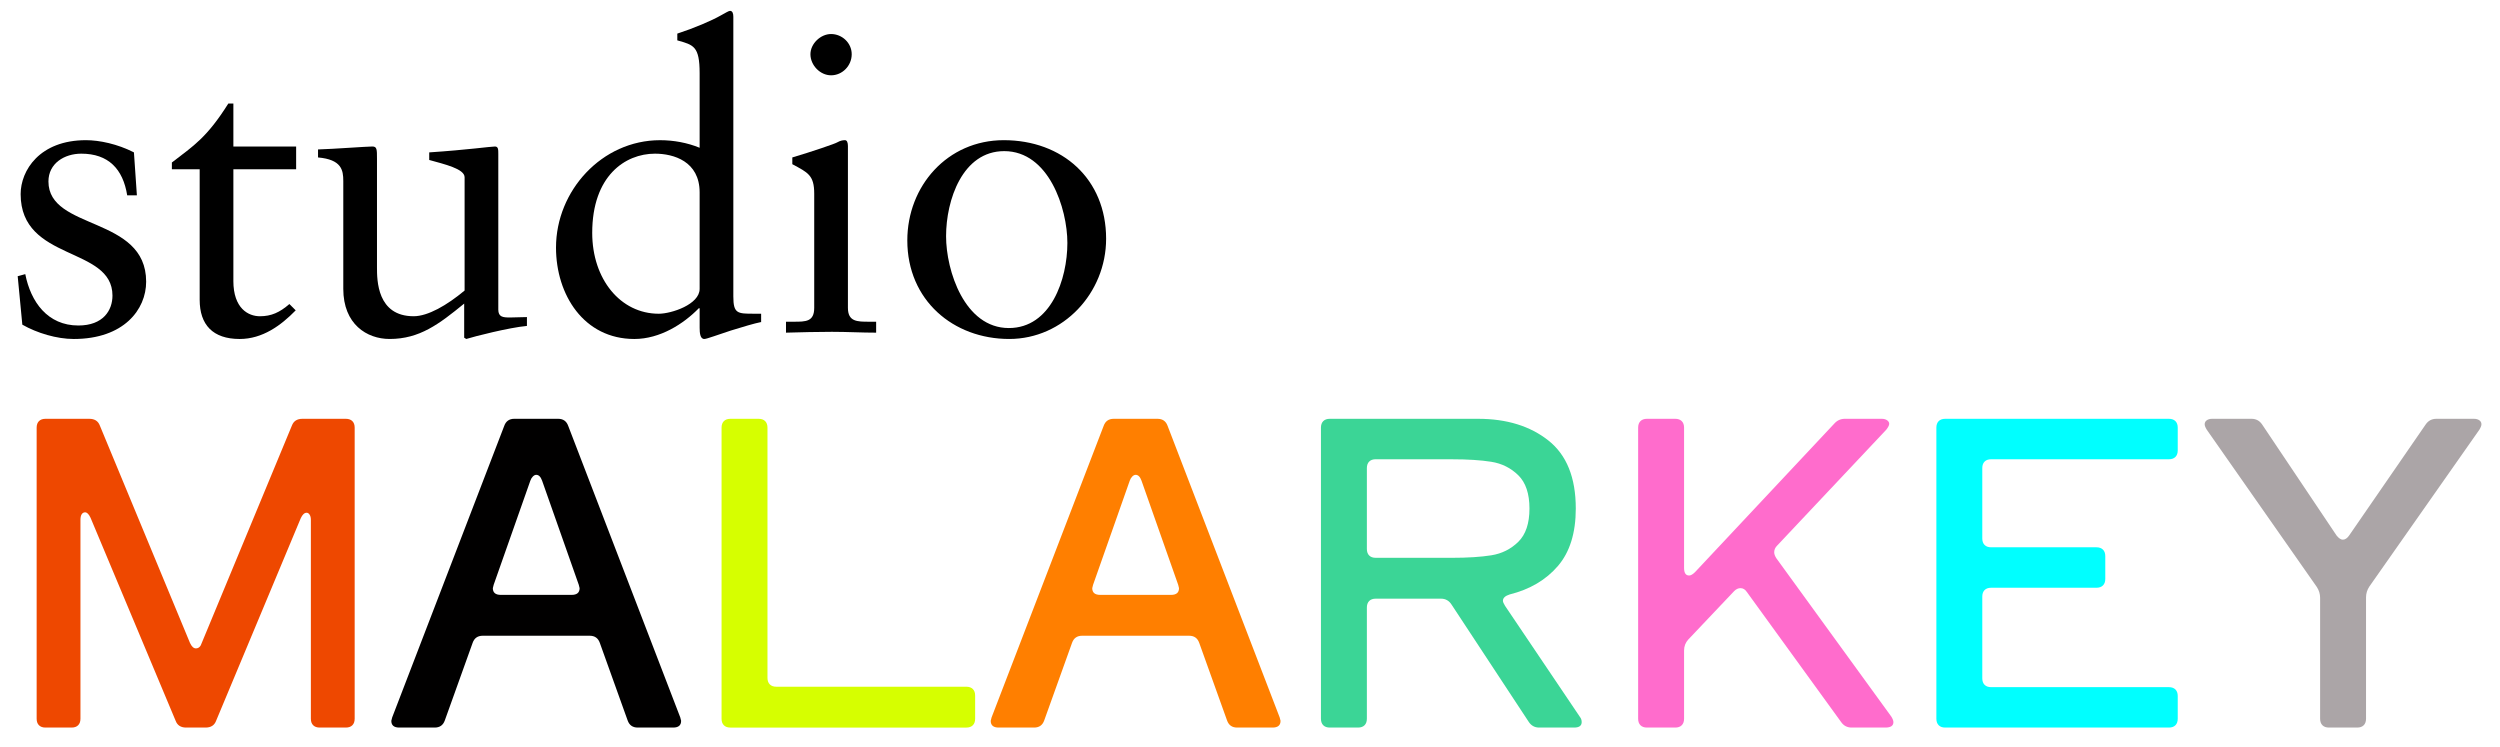
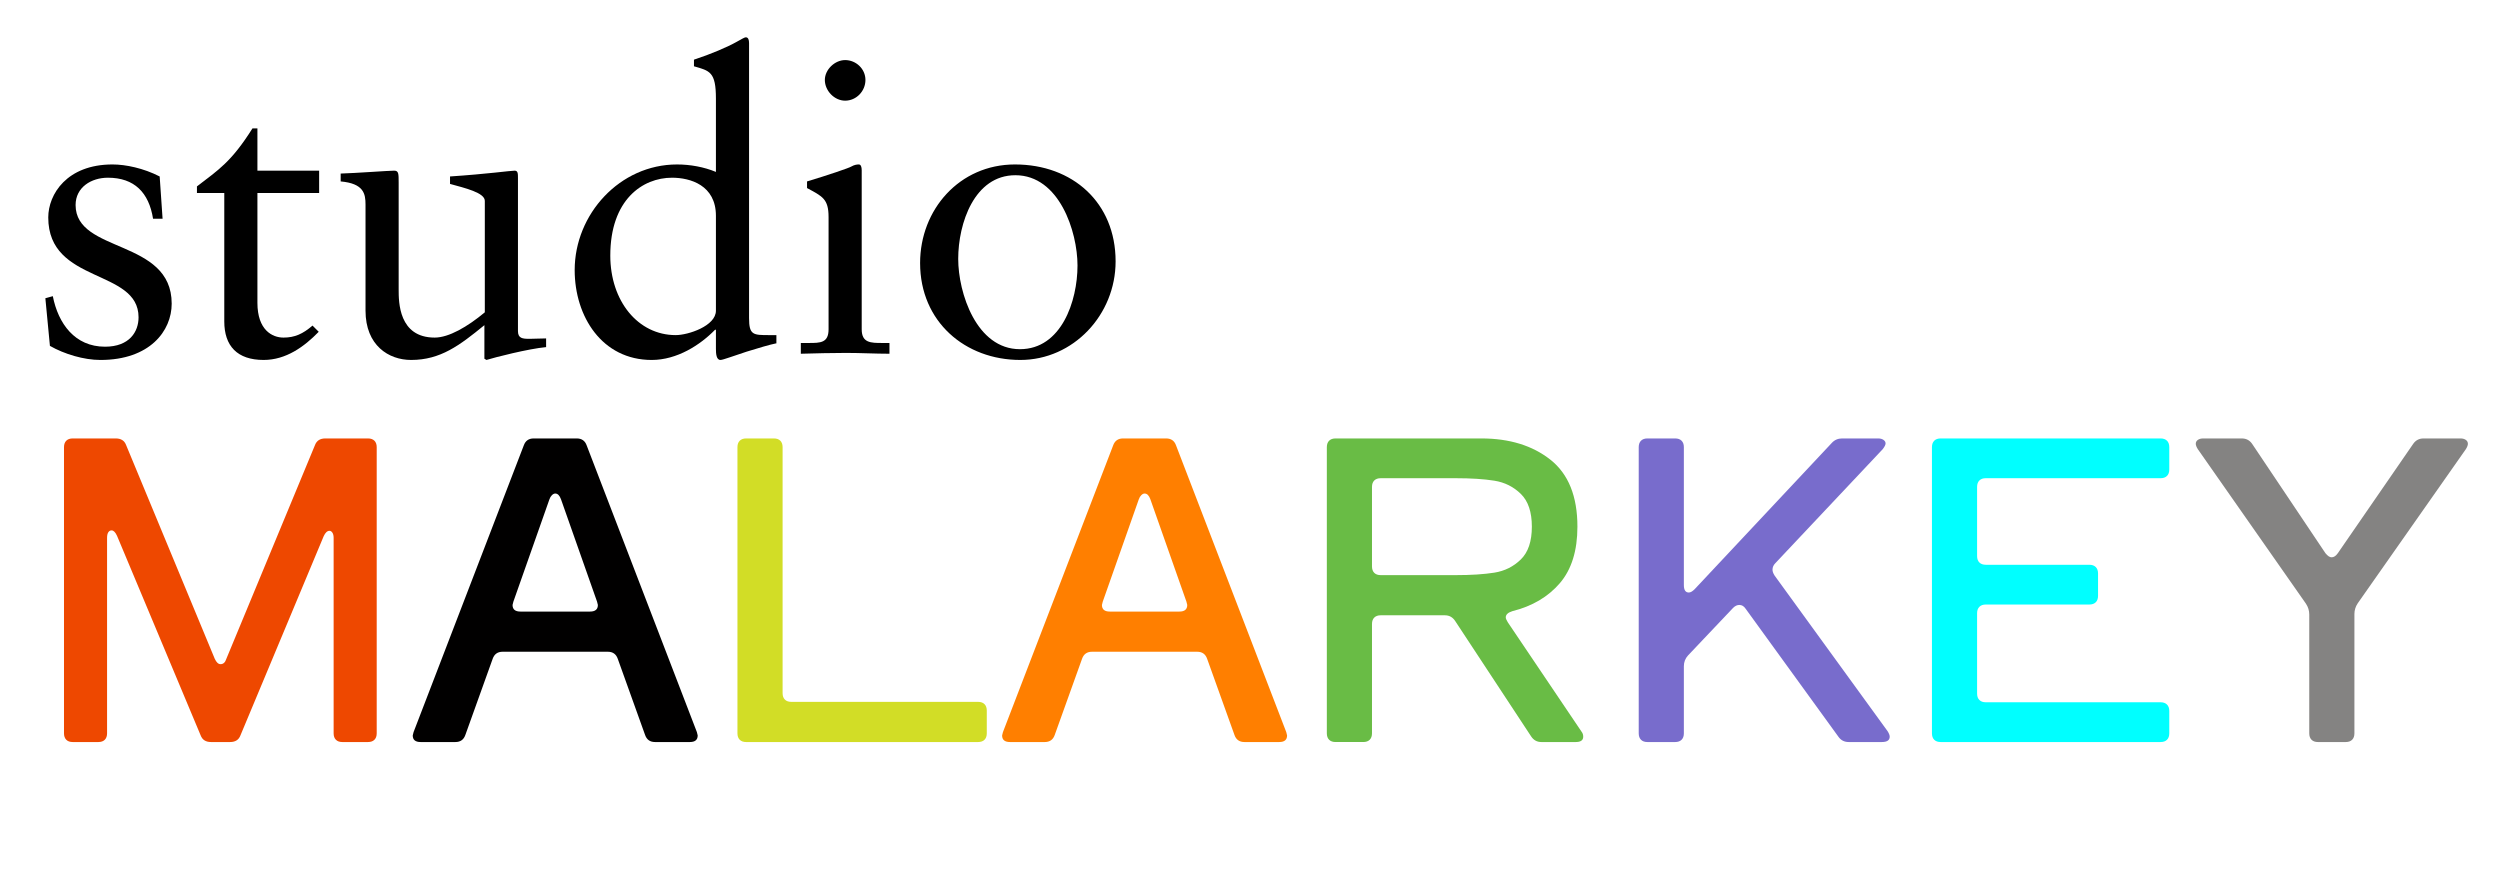
- <svg xmlns="http://www.w3.org/2000/svg" version="1.1" id="Layer_1" x="0px" y="0px" width="189.921px" height="56.693px" viewBox="0 0 189.921 56.693" enable-background="new 0 0 189.921 56.693" xml:space="preserve">
-   <g enable-background="new    ">
-     <path d="M1.92,20.825c0.416,2.111,1.696,3.903,4.032,3.903c1.888,0,2.592-1.152,2.592-2.271c0-3.776-6.976-2.561-6.976-7.712   c0-1.792,1.44-4.096,4.959-4.096c1.024,0,2.4,0.288,3.648,0.928l0.224,3.264H9.663c-0.32-2.016-1.439-3.167-3.487-3.167   c-1.28,0-2.496,0.735-2.496,2.111c0,3.744,7.423,2.592,7.423,7.615c0,2.112-1.696,4.352-5.503,4.352   c-1.28,0-2.784-0.447-3.904-1.088l-0.352-3.68L1.92,20.825z" />
-     <path d="M17.728,21.337c0,2.111,1.152,2.688,2.016,2.688s1.504-0.288,2.24-0.928l0.48,0.479c-1.12,1.152-2.528,2.176-4.255,2.176   c-2.048,0-3.04-1.088-3.04-2.976v-9.919h-2.112v-0.512c1.664-1.28,2.656-1.888,4.288-4.479h0.384v3.264h4.768v1.728h-4.768V21.337z   " />
-     <path d="M37.854,23.512c0,0.576,0.352,0.607,0.896,0.607c0.384,0,0.864-0.031,1.28-0.031v0.672c-1.376,0.128-4,0.8-4.607,0.991   l-0.16-0.096v-2.592c-1.92,1.568-3.392,2.688-5.664,2.688c-1.728,0-3.52-1.119-3.52-3.808v-8.191c0-0.832-0.128-1.632-1.919-1.791   v-0.608c1.152-0.032,3.711-0.224,4.127-0.224c0.352,0,0.352,0.224,0.352,0.928v8.255c0,0.96,0,3.712,2.784,3.712   c1.088,0,2.528-0.832,3.872-1.952v-8.607c0-0.64-1.536-0.991-2.688-1.312v-0.576c2.88-0.191,4.671-0.447,4.992-0.447   c0.256,0,0.256,0.224,0.256,0.575V23.512z" />
-     <path d="M55.71,22.52c0,1.312,0.32,1.312,1.568,1.312h0.544v0.64H57.79c-0.479,0.096-1.344,0.352-2.271,0.64   c-0.992,0.32-1.824,0.64-2.016,0.64c-0.32,0-0.352-0.479-0.352-0.863v-1.472h-0.064c-1.152,1.184-2.943,2.335-4.896,2.335   c-3.84,0-5.952-3.359-5.952-6.943c0-4.319,3.488-8.159,7.904-8.159c1.024,0,2.08,0.192,3.007,0.576V5.561   c0-2.079-0.479-2.144-1.696-2.495V2.553c1.28-0.416,2.624-0.991,3.296-1.376c0.352-0.191,0.608-0.352,0.704-0.352   c0.192,0,0.256,0.192,0.256,0.448V22.52z M53.15,14.617c0-2.368-1.983-2.943-3.392-2.943c-2.272,0-4.768,1.695-4.768,6.016   c0,3.52,2.144,6.144,5.056,6.144c0.96,0,3.104-0.704,3.104-1.889V14.617z" />
-     <path d="M59.711,24.44h0.608c0.896,0,1.536,0,1.536-1.056v-8.672c0-1.407-0.48-1.6-1.664-2.239v-0.512   c1.504-0.448,3.296-1.057,3.424-1.152c0.224-0.128,0.416-0.16,0.576-0.16c0.16,0,0.224,0.192,0.224,0.448v12.287   c0,1.056,0.704,1.056,1.6,1.056h0.544v0.832c-1.088,0-2.208-0.064-3.36-0.064s-2.304,0.032-3.488,0.064V24.44z M63.135,5.721   c-0.832,0-1.568-0.768-1.568-1.6c0-0.8,0.768-1.536,1.568-1.536c0.832,0,1.568,0.672,1.568,1.536S63.999,5.721,63.135,5.721z" />
-     <path d="M76.255,10.649c4.448,0,7.775,2.944,7.775,7.487c0,4.128-3.264,7.615-7.359,7.615c-4.256,0-7.744-2.943-7.744-7.487   C68.927,14.137,71.967,10.649,76.255,10.649z M76.639,24.921c3.2,0,4.448-3.712,4.448-6.464c0-2.624-1.408-6.976-4.799-6.976   c-3.168,0-4.416,3.712-4.416,6.464C71.871,20.568,73.279,24.921,76.639,24.921z" />
-   </g>
-   <g enable-background="new    ">
-     <path fill="#EE4800" d="M26.768,31.992c0.117,0.118,0.176,0.283,0.176,0.496V54.6c0,0.213-0.059,0.379-0.176,0.496   c-0.118,0.117-0.283,0.176-0.496,0.176h-1.984c-0.213,0-0.379-0.059-0.496-0.176c-0.118-0.117-0.176-0.283-0.176-0.496V39.496   c0-0.17-0.032-0.304-0.096-0.399c-0.064-0.097-0.139-0.145-0.224-0.145c-0.171,0-0.32,0.14-0.448,0.416L16.416,54.76   c-0.128,0.341-0.395,0.512-0.8,0.512h-1.472c-0.406,0-0.672-0.171-0.8-0.512L6.88,39.337c-0.128-0.277-0.267-0.416-0.416-0.416   c-0.107,0-0.192,0.048-0.256,0.144s-0.096,0.24-0.096,0.432V54.6c0,0.213-0.059,0.379-0.176,0.496   c-0.118,0.117-0.283,0.176-0.496,0.176H3.456c-0.213,0-0.379-0.059-0.496-0.176c-0.118-0.117-0.176-0.283-0.176-0.496V32.488   c0-0.213,0.058-0.378,0.176-0.496c0.117-0.117,0.283-0.176,0.496-0.176h3.328c0.405,0,0.672,0.171,0.8,0.512l6.848,16.513   c0.128,0.277,0.277,0.416,0.448,0.416c0.213,0,0.363-0.139,0.448-0.416l6.848-16.513c0.128-0.341,0.395-0.512,0.8-0.512h3.296   C26.485,31.816,26.65,31.875,26.768,31.992z" />
-   </g>
-   <g enable-background="new    ">
-     <path fill="#010000" d="M51.744,54.76c0,0.341-0.203,0.512-0.608,0.512h-2.688c-0.384,0-0.64-0.181-0.768-0.544l-2.112-5.888   c-0.128-0.363-0.384-0.544-0.768-0.544h-8.128c-0.384,0-0.64,0.181-0.768,0.544l-2.112,5.888c-0.128,0.363-0.384,0.544-0.768,0.544   h-2.688c-0.406,0-0.608-0.171-0.608-0.512l0.064-0.256l8.512-22.145c0.128-0.362,0.384-0.544,0.768-0.544H42.4   c0.384,0,0.64,0.182,0.768,0.544l8.512,22.145L51.744,54.76z M40.736,36.072c-0.085,0-0.171,0.043-0.256,0.128   c-0.085,0.086-0.149,0.192-0.192,0.32l-2.784,7.904L37.44,44.68c0,0.341,0.203,0.512,0.608,0.512h5.376   c0.405,0,0.608-0.171,0.608-0.512l-0.064-0.256l-2.784-7.904C41.077,36.221,40.928,36.072,40.736,36.072z" />
-   </g>
-   <g enable-background="new    ">
-     <path fill="#D6FF00" d="M58.128,31.992c0.117,0.118,0.176,0.283,0.176,0.496v19.008c0,0.214,0.059,0.379,0.176,0.496   c0.117,0.118,0.282,0.177,0.496,0.177h14.432c0.213,0,0.378,0.059,0.496,0.176c0.117,0.117,0.176,0.283,0.176,0.496v1.76   c0,0.213-0.059,0.379-0.176,0.496c-0.118,0.117-0.283,0.176-0.496,0.176h-17.92c-0.213,0-0.379-0.059-0.496-0.176   s-0.176-0.283-0.176-0.496V32.488c0-0.213,0.059-0.378,0.176-0.496c0.117-0.117,0.283-0.176,0.496-0.176h2.144   C57.845,31.816,58.01,31.875,58.128,31.992z" />
-   </g>
-   <g enable-background="new    ">
-     <path fill="#FF7F00" d="M97.281,54.76c0,0.341-0.203,0.512-0.609,0.512h-2.688c-0.384,0-0.64-0.181-0.768-0.544l-2.112-5.888   c-0.128-0.363-0.384-0.544-0.768-0.544h-8.128c-0.384,0-0.64,0.181-0.768,0.544l-2.112,5.888c-0.128,0.363-0.384,0.544-0.768,0.544   h-2.688c-0.406,0-0.608-0.171-0.608-0.512l0.064-0.256L83.84,32.36c0.128-0.362,0.384-0.544,0.768-0.544h3.328   c0.384,0,0.64,0.182,0.768,0.544l8.512,22.145L97.281,54.76z M86.272,36.072c-0.085,0-0.171,0.043-0.256,0.128   c-0.085,0.086-0.149,0.192-0.192,0.32l-2.784,7.904l-0.064,0.256c0,0.341,0.203,0.512,0.608,0.512h5.376   c0.405,0,0.608-0.171,0.608-0.512l-0.064-0.256L86.72,36.52C86.613,36.221,86.464,36.072,86.272,36.072z" />
-   </g>
-   <g enable-background="new    ">
-     <path fill="#3BD596" d="M114.175,45.64c0,0.085,0.053,0.213,0.16,0.384l5.695,8.448c0.085,0.106,0.128,0.234,0.128,0.384   c0,0.277-0.192,0.416-0.575,0.416h-2.656c-0.342,0-0.608-0.149-0.801-0.448l-5.855-8.896c-0.191-0.299-0.459-0.448-0.801-0.448   h-4.959c-0.214,0-0.379,0.059-0.496,0.176c-0.117,0.118-0.176,0.283-0.176,0.496V54.6c0,0.213-0.06,0.379-0.176,0.496   c-0.118,0.117-0.283,0.176-0.496,0.176h-2.145c-0.213,0-0.379-0.059-0.496-0.176s-0.176-0.283-0.176-0.496V32.488   c0-0.213,0.059-0.378,0.176-0.496c0.117-0.117,0.283-0.176,0.496-0.176h11.264c2.176,0,3.957,0.55,5.344,1.648   s2.08,2.821,2.08,5.168c0,1.855-0.453,3.312-1.359,4.367c-0.907,1.057-2.128,1.776-3.664,2.16   C114.345,45.267,114.175,45.427,114.175,45.64z M104.511,34.888c-0.214,0-0.379,0.059-0.496,0.176s-0.176,0.283-0.176,0.496v6.144   c0,0.214,0.059,0.379,0.176,0.496c0.117,0.118,0.282,0.176,0.496,0.176h5.791c1.195,0,2.193-0.063,2.992-0.191   c0.801-0.128,1.482-0.469,2.049-1.024c0.564-0.554,0.848-1.396,0.848-2.527s-0.283-1.974-0.848-2.528   c-0.566-0.555-1.248-0.896-2.049-1.024c-0.799-0.128-1.797-0.191-2.992-0.191H104.511z" />
-   </g>
-   <g enable-background="new    ">
-     <path fill="#FF6CCC" d="M143.839,54.856c0,0.277-0.203,0.416-0.608,0.416h-2.56c-0.342,0-0.608-0.139-0.801-0.416l-7.168-9.888   c-0.128-0.192-0.288-0.288-0.48-0.288c-0.17,0-0.33,0.075-0.479,0.224l-3.487,3.68c-0.214,0.235-0.32,0.513-0.32,0.832V54.6   c0,0.213-0.059,0.379-0.176,0.496c-0.118,0.117-0.283,0.176-0.496,0.176h-2.145c-0.213,0-0.379-0.059-0.496-0.176   s-0.176-0.283-0.176-0.496V32.488c0-0.213,0.059-0.378,0.176-0.496c0.117-0.117,0.283-0.176,0.496-0.176h2.145   c0.213,0,0.378,0.059,0.496,0.176c0.117,0.118,0.176,0.283,0.176,0.496v10.656c0,0.384,0.128,0.576,0.384,0.576   c0.128,0,0.276-0.085,0.448-0.256l10.592-11.296c0.213-0.235,0.48-0.353,0.8-0.353h2.784c0.17,0,0.309,0.037,0.416,0.112   c0.106,0.075,0.16,0.165,0.16,0.271c0,0.107-0.075,0.256-0.225,0.448l-8.287,8.8c-0.15,0.149-0.225,0.32-0.225,0.513   c0,0.128,0.053,0.277,0.16,0.447l8.736,12.032C143.785,54.611,143.839,54.75,143.839,54.856z" />
-   </g>
-   <g enable-background="new    ">
-     <path fill="#00FFFF" d="M165.263,31.992c0.117,0.118,0.176,0.283,0.176,0.496v1.729c0,0.213-0.059,0.379-0.176,0.496   s-0.283,0.176-0.496,0.176h-13.504c-0.214,0-0.379,0.059-0.496,0.176s-0.176,0.283-0.176,0.496v5.344   c0,0.214,0.059,0.379,0.176,0.496s0.282,0.176,0.496,0.176h8c0.213,0,0.379,0.06,0.496,0.177s0.176,0.282,0.176,0.495v1.729   c0,0.214-0.059,0.379-0.176,0.496s-0.283,0.176-0.496,0.176h-8c-0.214,0-0.379,0.059-0.496,0.176   c-0.117,0.118-0.176,0.283-0.176,0.496v6.208c0,0.214,0.059,0.379,0.176,0.496s0.282,0.176,0.496,0.176h13.504   c0.213,0,0.379,0.06,0.496,0.176c0.117,0.118,0.176,0.283,0.176,0.496V54.6c0,0.213-0.059,0.379-0.176,0.496   s-0.283,0.176-0.496,0.176h-16.992c-0.213,0-0.379-0.059-0.496-0.176s-0.176-0.283-0.176-0.496V32.488   c0-0.213,0.059-0.378,0.176-0.496c0.117-0.117,0.283-0.176,0.496-0.176h16.992C164.98,31.816,165.146,31.875,165.263,31.992z" />
-   </g>
-   <g enable-background="new    ">
-     <path fill="#ABA5A7" d="M185.087,31.816h2.848c0.17,0,0.309,0.037,0.416,0.112c0.106,0.075,0.16,0.176,0.16,0.304   c0,0.107-0.054,0.245-0.16,0.416L180,44.552c-0.172,0.256-0.256,0.533-0.256,0.832V54.6c0,0.213-0.06,0.379-0.177,0.496   s-0.282,0.176-0.496,0.176h-2.144c-0.214,0-0.379-0.059-0.496-0.176s-0.176-0.283-0.176-0.496v-9.185   c0-0.298-0.086-0.575-0.256-0.832l-8.353-11.936c-0.106-0.171-0.16-0.309-0.16-0.416c0-0.128,0.054-0.229,0.16-0.304   s0.245-0.112,0.416-0.112h2.976c0.342,0,0.608,0.139,0.801,0.416l5.664,8.448c0.17,0.213,0.33,0.319,0.479,0.319   c0.171,0,0.331-0.106,0.479-0.319l5.824-8.448C184.479,31.955,184.746,31.816,185.087,31.816z" />
+ <svg xmlns="http://www.w3.org/2000/svg" version="1.1" id="Layer_1" x="0px" y="0px" width="419.783px" height="149.639px" viewBox="-97.002 -49.168 419.783 149.639" enable-background="new -97.002 -49.168 419.783 149.639" xml:space="preserve">
+   <g>
+     <path d="M-88.134,0.563c0.904,4.59,3.686,8.485,8.763,8.485c4.104,0,5.634-2.504,5.634-4.938c0-8.207-15.162-5.564-15.162-16.762   c0-3.895,3.13-8.902,10.78-8.902c2.226,0,5.216,0.626,7.929,2.017l0.487,7.094h-1.6c-0.695-4.381-3.13-6.885-7.581-6.885   c-2.782,0-5.425,1.6-5.425,4.59c0,8.137,16.136,5.633,16.136,16.553c0,4.59-3.686,9.459-11.962,9.459   c-2.782,0-6.051-0.974-8.485-2.365l-0.765-7.999L-88.134,0.563z" />
+     <path d="M-53.778,1.676c0,4.59,2.504,5.842,4.382,5.842s3.269-0.626,4.868-2.017l1.043,1.043c-2.434,2.504-5.495,4.729-9.25,4.729   c-4.451,0-6.607-2.365-6.607-6.468v-21.561h-4.59v-1.113c3.617-2.782,5.773-4.104,9.32-9.737h0.834v7.094h10.363v3.755h-10.363   V1.676z" />
+     <path d="M-10.032,6.405c0,1.252,0.765,1.321,1.947,1.321c0.834,0,1.878-0.069,2.782-0.069v1.46   c-2.99,0.278-8.693,1.739-10.015,2.156l-0.348-0.209V5.431c-4.173,3.408-7.372,5.842-12.31,5.842c-3.756,0-7.65-2.435-7.65-8.277   v-17.805c0-1.808-0.278-3.547-4.173-3.895v-1.321c2.504-0.07,8.068-0.487,8.972-0.487c0.765,0,0.765,0.487,0.765,2.017V-0.55   c0,2.086,0,8.068,6.051,8.068c2.365,0,5.494-1.808,8.416-4.243v-18.708c0-1.391-3.338-2.156-5.842-2.852v-1.252   c6.259-0.417,10.154-0.974,10.85-0.974c0.557,0,0.557,0.487,0.557,1.251V6.405z" />
+     <path d="M28.775,4.249c0,2.852,0.695,2.852,3.408,2.852h1.182v1.391h-0.069c-1.043,0.208-2.921,0.765-4.938,1.391   c-2.156,0.695-3.964,1.391-4.382,1.391c-0.695,0-0.765-1.043-0.765-1.878V6.197h-0.139c-2.504,2.573-6.399,5.077-10.641,5.077   c-8.346,0-12.937-7.303-12.937-15.092c0-9.389,7.581-17.735,17.179-17.735c2.226,0,4.521,0.417,6.538,1.252v-12.311   c0-4.521-1.043-4.66-3.687-5.425v-1.113c2.782-0.904,5.703-2.156,7.164-2.99c0.765-0.417,1.322-0.765,1.53-0.765   c0.417,0,0.557,0.417,0.557,0.974V4.249z M23.211-12.93c0-5.146-4.312-6.398-7.373-6.398c-4.938,0-10.363,3.686-10.363,13.075   c0,7.65,4.66,13.354,10.989,13.354c2.086,0,6.747-1.53,6.747-4.104V-12.93z" />
+     <path d="M37.467,8.422h1.321c1.948,0,3.338,0,3.338-2.295v-18.848c0-3.061-1.043-3.478-3.616-4.869v-1.113   c3.269-0.974,7.164-2.295,7.441-2.504c0.487-0.278,0.904-0.348,1.252-0.348s0.487,0.417,0.487,0.974V6.127   c0,2.295,1.53,2.295,3.478,2.295h1.183v1.808c-2.365,0-4.799-0.139-7.303-0.139c-2.504,0-5.008,0.07-7.581,0.139V8.422z    M44.909-32.264c-1.809,0-3.408-1.669-3.408-3.478c0-1.739,1.669-3.338,3.408-3.338c1.808,0,3.408,1.46,3.408,3.338   S46.787-32.264,44.909-32.264z" />
+     <path d="M73.423-21.554c9.667,0,16.9,6.398,16.9,16.274c0,8.972-7.094,16.553-15.997,16.553c-9.25,0-16.831-6.399-16.831-16.275   C57.496-13.973,64.104-21.554,73.423-21.554z M74.258,9.465c6.955,0,9.667-8.068,9.667-14.049c0-5.703-3.061-15.162-10.433-15.162   c-6.885,0-9.598,8.068-9.598,14.049C63.895,0.007,66.955,9.465,74.258,9.465z" />
+     <path fill="#EE4800" d="M-34.131,24.835c0.254,0.255,0.383,0.615,0.383,1.078v48.056c0,0.465-0.128,0.824-0.383,1.078   c-0.255,0.256-0.615,0.383-1.078,0.383h-4.312c-0.464,0-0.824-0.127-1.078-0.383c-0.255-0.254-0.382-0.613-0.382-1.078V41.144   c0-0.371-0.07-0.661-0.209-0.87c-0.139-0.208-0.302-0.312-0.487-0.312c-0.372,0-0.695,0.302-0.974,0.904l-13.979,33.452   c-0.278,0.742-0.859,1.112-1.739,1.112h-3.199c-0.881,0-1.46-0.37-1.739-1.112l-14.048-33.522   c-0.278-0.602-0.581-0.903-0.904-0.903c-0.232,0-0.417,0.104-0.556,0.312s-0.209,0.521-0.209,0.939v32.825   c0,0.465-0.128,0.824-0.382,1.078c-0.255,0.256-0.615,0.383-1.078,0.383h-4.312c-0.464,0-0.824-0.127-1.078-0.383   c-0.255-0.254-0.382-0.613-0.382-1.078V25.913c0-0.463,0.127-0.823,0.382-1.078c0.254-0.254,0.614-0.383,1.078-0.383h7.233   c0.88,0,1.46,0.372,1.738,1.113l14.883,35.887c0.278,0.603,0.602,0.903,0.974,0.903c0.463,0,0.788-0.301,0.974-0.903l14.883-35.887   c0.278-0.741,0.857-1.113,1.739-1.113h7.164C-34.746,24.452-34.386,24.581-34.131,24.835z" />
+     <path fill="#010000" d="M20.15,74.318c0,0.742-0.441,1.112-1.321,1.112h-5.842c-0.835,0-1.391-0.394-1.669-1.183l-4.59-12.796   c-0.278-0.788-0.834-1.183-1.669-1.183h-17.665c-0.834,0-1.391,0.395-1.669,1.183l-4.59,12.796   c-0.278,0.789-0.834,1.183-1.669,1.183h-5.842c-0.881,0-1.321-0.37-1.321-1.112l0.139-0.557l18.5-48.126   c0.278-0.788,0.834-1.183,1.669-1.183h7.233c0.834,0,1.391,0.395,1.669,1.183l18.5,48.126L20.15,74.318z M-3.773,33.702   c-0.186,0-0.372,0.094-0.557,0.278c-0.186,0.187-0.325,0.418-0.417,0.695l-6.051,17.179l-0.139,0.557   c0,0.742,0.44,1.112,1.321,1.112H2.068c0.88,0,1.321-0.37,1.321-1.112L3.25,51.854L-2.8,34.676   C-3.033,34.027-3.356,33.702-3.773,33.702z" />
+     <path fill="#D2DD26" d="M34.024,24.835c0.254,0.255,0.383,0.615,0.383,1.078v41.311c0,0.464,0.127,0.823,0.382,1.077   c0.254,0.256,0.614,0.383,1.078,0.383h31.365c0.463,0,0.823,0.128,1.078,0.383c0.254,0.255,0.382,0.615,0.382,1.078v3.824   c0,0.465-0.128,0.824-0.382,1.078c-0.255,0.256-0.615,0.383-1.078,0.383H28.287c-0.464,0-0.824-0.127-1.078-0.383   c-0.255-0.254-0.383-0.613-0.383-1.078V25.913c0-0.463,0.127-0.823,0.383-1.078c0.254-0.254,0.614-0.383,1.078-0.383h4.659   C33.41,24.452,33.769,24.581,34.024,24.835z" />
+     <path fill="#FF7F00" d="M119.115,74.318c0,0.742-0.441,1.112-1.322,1.112h-5.842c-0.834,0-1.391-0.394-1.668-1.183l-4.592-12.796   c-0.277-0.788-0.834-1.183-1.668-1.183H86.358c-0.834,0-1.391,0.395-1.669,1.183l-4.59,12.796   c-0.278,0.789-0.834,1.183-1.669,1.183h-5.842c-0.881,0-1.321-0.37-1.321-1.112l0.139-0.557l18.5-48.126   c0.278-0.788,0.834-1.183,1.669-1.183h7.233c0.835,0,1.392,0.395,1.669,1.183l18.5,48.126L119.115,74.318z M95.191,33.702   c-0.186,0-0.372,0.094-0.557,0.278c-0.186,0.187-0.325,0.418-0.417,0.695l-6.051,17.179l-0.139,0.557   c0,0.742,0.44,1.112,1.321,1.112h11.684c0.879,0,1.32-0.37,1.32-1.112l-0.139-0.557l-6.05-17.179   C95.931,34.027,95.608,33.702,95.191,33.702z" />
+     <path fill="#69BC45" d="M155.835,54.497c0,0.186,0.115,0.464,0.348,0.835l12.379,18.36c0.186,0.232,0.279,0.511,0.279,0.834   c0,0.604-0.418,0.904-1.252,0.904h-5.773c-0.742,0-1.32-0.324-1.738-0.974l-12.727-19.334c-0.418-0.648-0.998-0.974-1.738-0.974   h-10.781c-0.463,0-0.822,0.128-1.078,0.383c-0.254,0.255-0.381,0.614-0.381,1.077v18.36c0,0.465-0.129,0.824-0.383,1.078   c-0.256,0.256-0.615,0.383-1.078,0.383h-4.66c-0.463,0-0.824-0.127-1.078-0.383c-0.256-0.254-0.383-0.613-0.383-1.078V25.913   c0-0.463,0.127-0.823,0.383-1.078c0.254-0.254,0.615-0.383,1.078-0.383h24.48c4.729,0,8.6,1.194,11.615,3.582   c3.012,2.389,4.52,6.133,4.52,11.232c0,4.033-0.984,7.198-2.955,9.493s-4.625,3.859-7.963,4.694   C156.207,53.686,155.835,54.034,155.835,54.497z M134.832,31.129c-0.463,0-0.822,0.129-1.078,0.383   c-0.254,0.256-0.381,0.615-0.381,1.078v13.353c0,0.465,0.127,0.824,0.381,1.078c0.256,0.256,0.615,0.383,1.078,0.383h12.588   c2.598,0,4.766-0.139,6.504-0.417s3.221-1.02,4.451-2.226c1.227-1.205,1.842-3.036,1.842-5.494c0-2.457-0.615-4.288-1.842-5.494   c-1.23-1.205-2.713-1.947-4.451-2.226s-3.906-0.418-6.504-0.418H134.832z" />
+     <path fill="#786CCC" d="M220.304,74.526c0,0.604-0.441,0.904-1.32,0.904h-5.564c-0.742,0-1.322-0.301-1.738-0.904l-15.578-21.49   c-0.279-0.417-0.627-0.625-1.045-0.625c-0.371,0-0.719,0.162-1.043,0.486l-7.58,7.998c-0.465,0.511-0.695,1.112-0.695,1.808v11.267   c0,0.465-0.129,0.824-0.383,1.078c-0.256,0.256-0.615,0.383-1.078,0.383h-4.66c-0.463,0-0.822-0.127-1.076-0.383   c-0.256-0.254-0.383-0.613-0.383-1.078V25.913c0-0.463,0.127-0.823,0.383-1.078c0.254-0.254,0.613-0.383,1.076-0.383h4.66   c0.463,0,0.822,0.128,1.078,0.383c0.254,0.255,0.383,0.615,0.383,1.078v23.159c0,0.835,0.277,1.252,0.834,1.252   c0.279,0,0.604-0.185,0.975-0.557l23.02-24.55c0.463-0.51,1.043-0.765,1.738-0.765h6.051c0.371,0,0.672,0.082,0.904,0.244   c0.232,0.163,0.348,0.36,0.348,0.591c0,0.232-0.162,0.556-0.486,0.974l-18.014,19.125c-0.324,0.324-0.486,0.695-0.486,1.112   c0,0.278,0.115,0.604,0.348,0.974l18.986,26.149C220.189,73.994,220.304,74.295,220.304,74.526z" />
+     <path fill="#00FFFF" d="M266.865,24.835c0.256,0.255,0.383,0.615,0.383,1.078v3.755c0,0.464-0.127,0.823-0.383,1.078   c-0.254,0.255-0.615,0.382-1.078,0.382h-29.348c-0.465,0-0.824,0.129-1.078,0.383c-0.256,0.256-0.383,0.615-0.383,1.078v11.614   c0,0.464,0.127,0.824,0.383,1.078c0.254,0.255,0.613,0.383,1.078,0.383h17.387c0.463,0,0.822,0.128,1.078,0.382   c0.254,0.256,0.383,0.615,0.383,1.078v3.756c0,0.464-0.129,0.823-0.383,1.078c-0.256,0.255-0.615,0.382-1.078,0.382h-17.387   c-0.465,0-0.824,0.129-1.078,0.383c-0.256,0.255-0.383,0.615-0.383,1.078v13.492c0,0.464,0.127,0.823,0.383,1.078   c0.254,0.255,0.613,0.382,1.078,0.382h29.348c0.463,0,0.824,0.129,1.078,0.383c0.256,0.255,0.383,0.615,0.383,1.078v3.755   c0,0.465-0.127,0.824-0.383,1.078c-0.254,0.256-0.615,0.383-1.078,0.383h-36.928c-0.465,0-0.824-0.127-1.078-0.383   c-0.256-0.254-0.383-0.613-0.383-1.078V25.913c0-0.463,0.127-0.823,0.383-1.078c0.254-0.254,0.613-0.383,1.078-0.383h36.928   C266.25,24.452,266.611,24.581,266.865,24.835z" />
+     <path fill="#848382" d="M309.949,24.452h6.189c0.371,0,0.672,0.082,0.904,0.244c0.232,0.163,0.348,0.382,0.348,0.661   c0,0.232-0.115,0.534-0.348,0.904l-18.15,25.872c-0.373,0.556-0.557,1.159-0.557,1.808v20.029c0,0.465-0.129,0.824-0.383,1.078   c-0.256,0.256-0.615,0.383-1.078,0.383h-4.66c-0.463,0-0.824-0.127-1.078-0.383c-0.254-0.254-0.383-0.613-0.383-1.078V54.01   c0-0.648-0.186-1.251-0.555-1.808l-18.152-25.941c-0.232-0.371-0.348-0.672-0.348-0.904c0-0.278,0.115-0.498,0.348-0.661   c0.23-0.162,0.531-0.244,0.904-0.244h6.467c0.742,0,1.322,0.302,1.74,0.904l12.309,18.361c0.371,0.464,0.719,0.695,1.043,0.695   c0.371,0,0.719-0.231,1.043-0.695l12.658-18.361C308.628,24.755,309.207,24.452,309.949,24.452z" />
  </g>
</svg>
